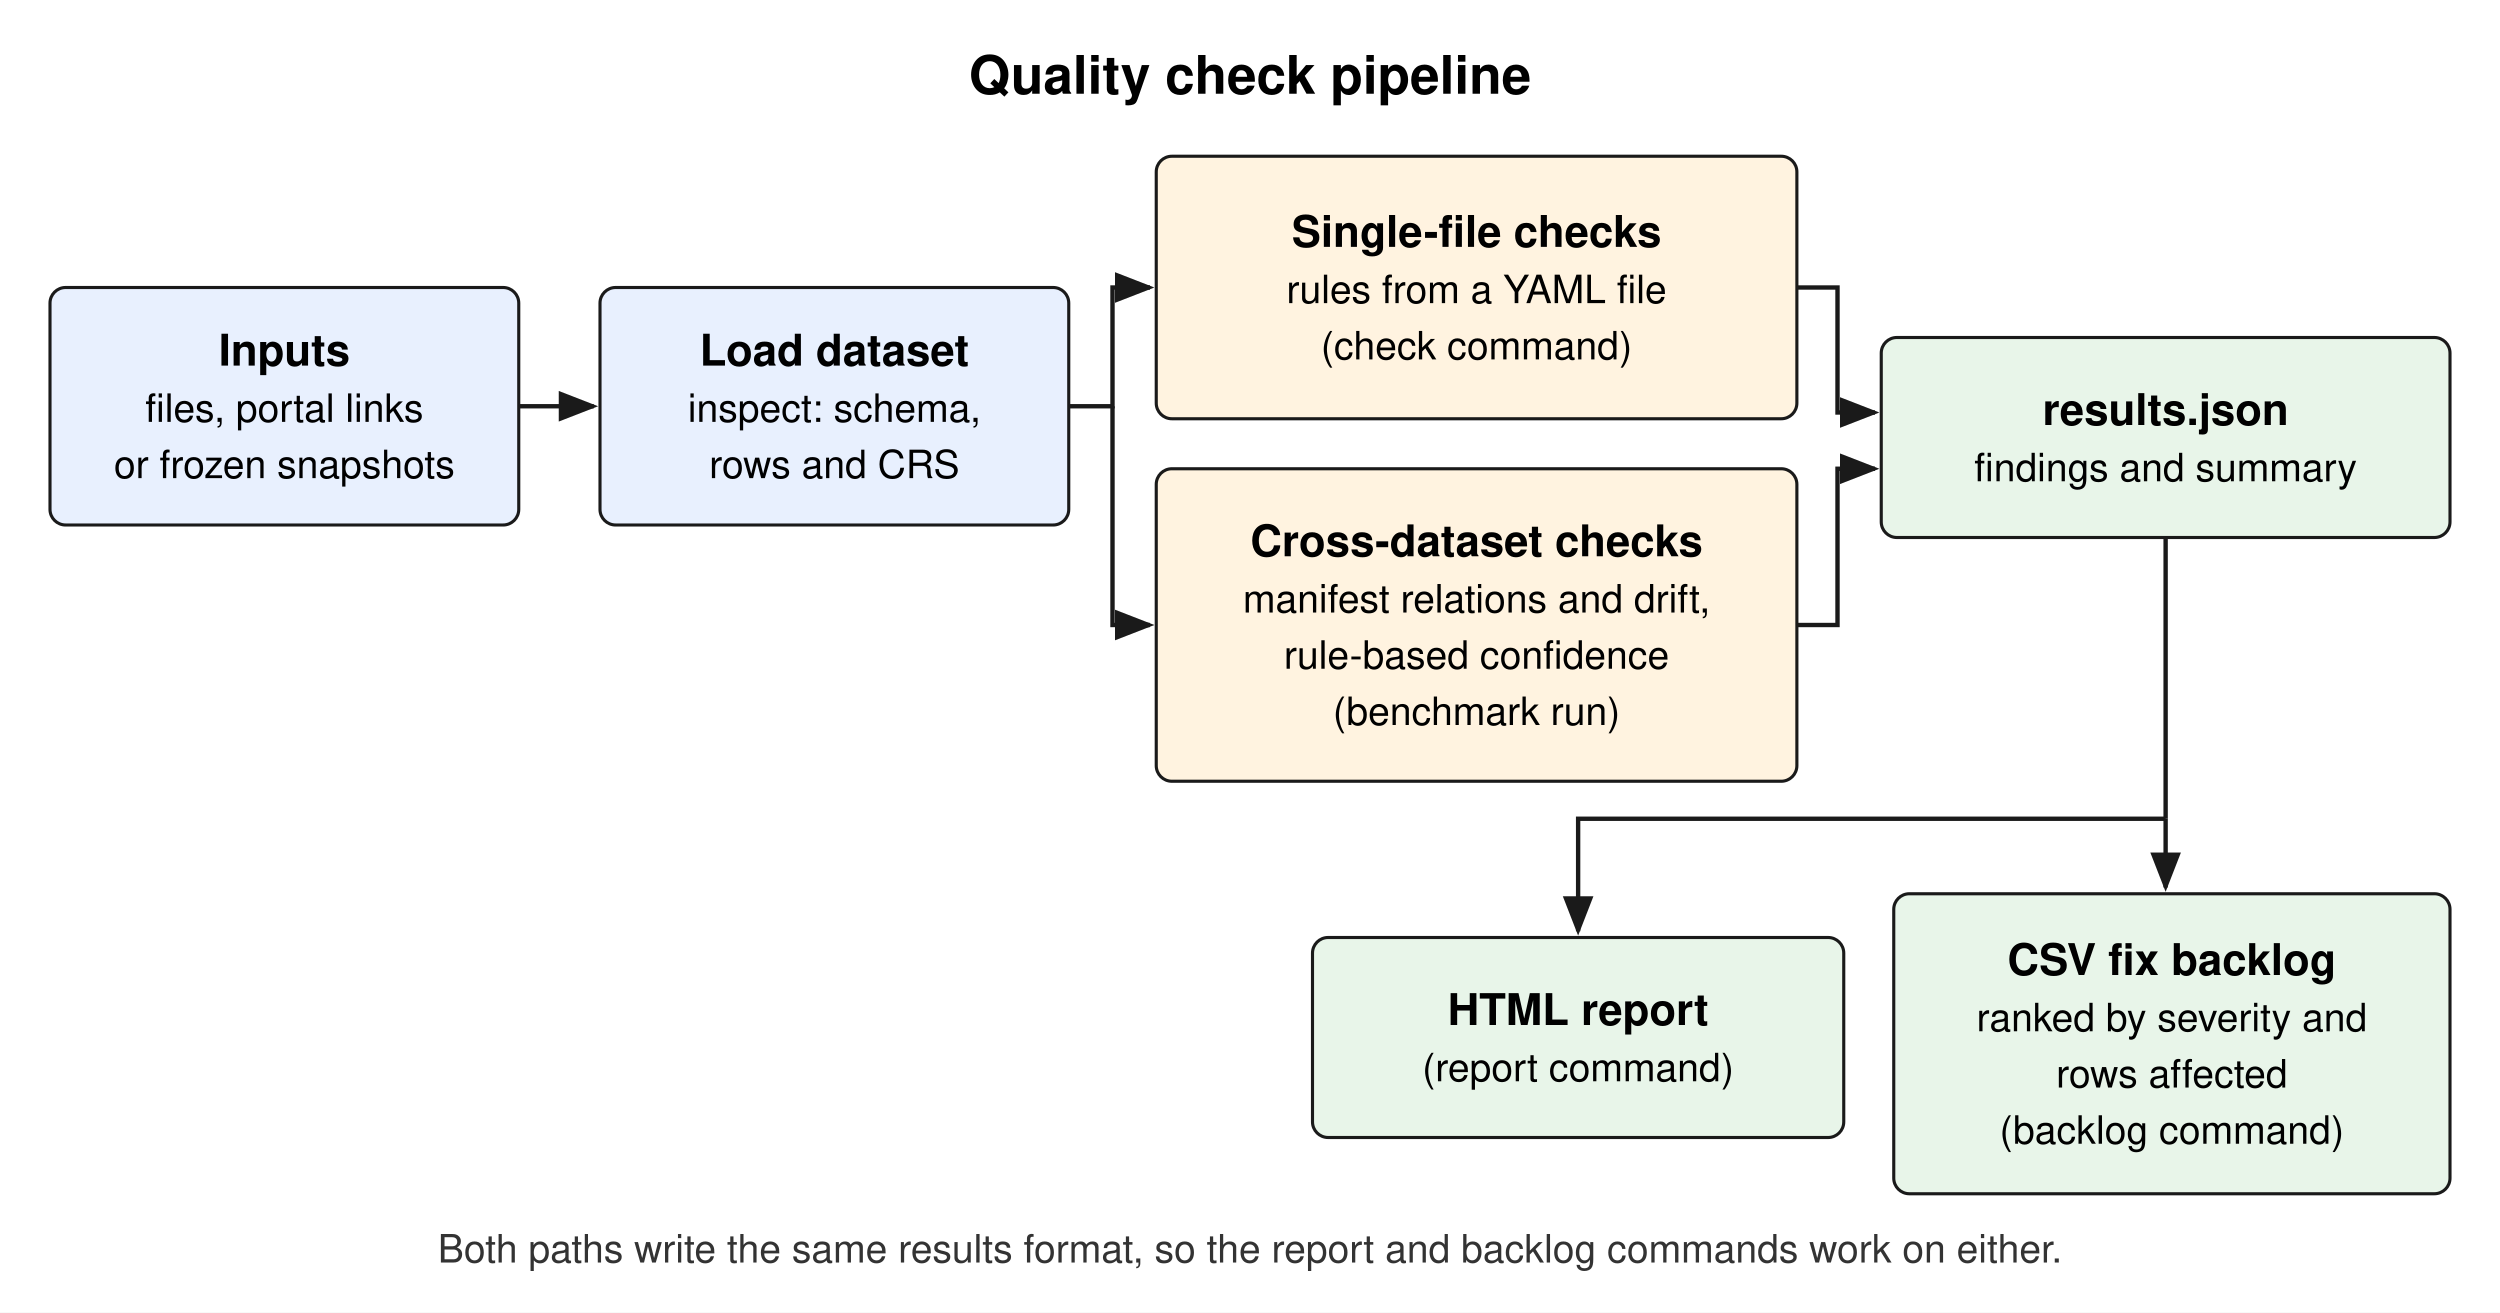
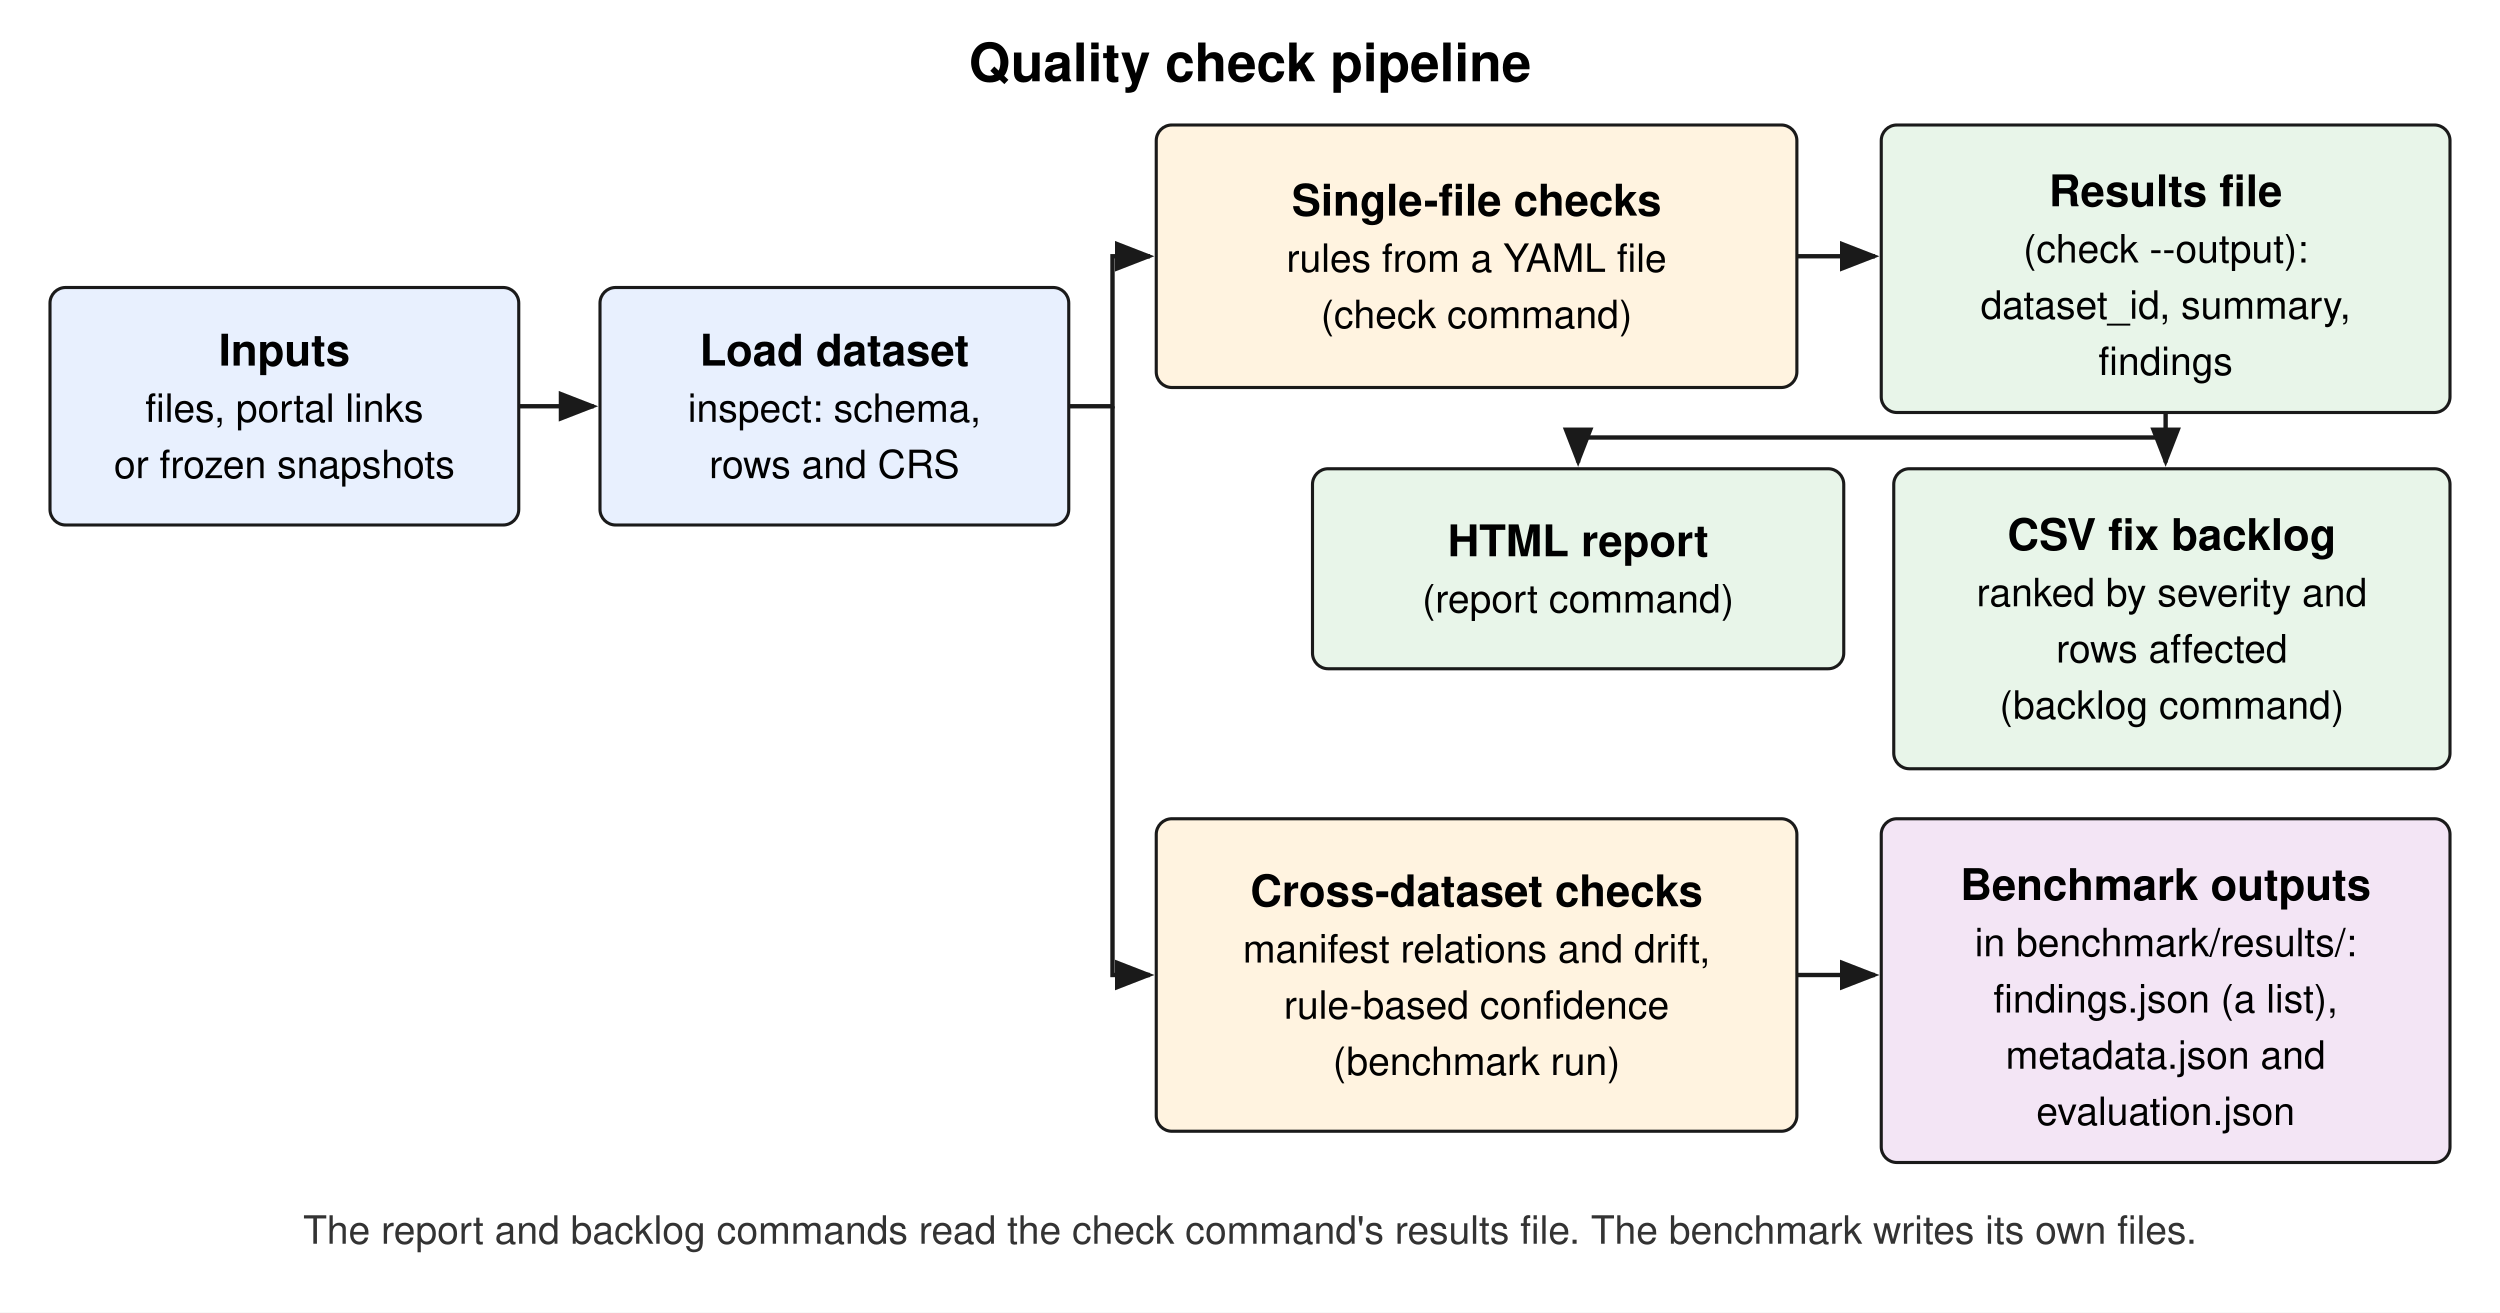
<svg xmlns="http://www.w3.org/2000/svg" width="800" height="420" viewBox="0 0 800 420" role="img">
  <rect width="800" height="420" fill="#ffffff" />
-   <text x="400" y="30" text-anchor="middle" font-size="17" font-weight="600" font-family="system-ui,-apple-system,Helvetica,Arial,sans-serif">Quality check pipeline</text>
+   <text x="400" y="26" text-anchor="middle" font-size="17" font-weight="600" font-family="system-ui,-apple-system,Helvetica,Arial,sans-serif">Quality check pipeline</text>
  <defs>
    <marker id="arrow" markerWidth="9" markerHeight="9" refX="8" refY="3.5" orient="auto">
      <polygon points="0 0, 9 3.5, 0 7" fill="#1a1a1a" />
    </marker>
  </defs>
  <rect x="16" y="92" width="150" height="76" fill="#e8f0fe" stroke="#1a1a1a" rx="5" />
  <text x="91" y="117" text-anchor="middle" font-size="14" font-weight="600" font-family="system-ui,-apple-system,Helvetica,Arial,sans-serif">Inputs</text>
  <text x="91" y="135" text-anchor="middle" font-size="12.5" font-family="system-ui,-apple-system,Helvetica,Arial,sans-serif">files, portal links</text>
  <text x="91" y="153" text-anchor="middle" font-size="12.5" font-family="system-ui,-apple-system,Helvetica,Arial,sans-serif">or frozen snapshots</text>
  <rect x="192" y="92" width="150" height="76" fill="#e8f0fe" stroke="#1a1a1a" rx="5" />
  <text x="267" y="117" text-anchor="middle" font-size="14" font-weight="600" font-family="system-ui,-apple-system,Helvetica,Arial,sans-serif">Load dataset</text>
  <text x="267" y="135" text-anchor="middle" font-size="12.5" font-family="system-ui,-apple-system,Helvetica,Arial,sans-serif">inspect: schema,</text>
  <text x="267" y="153" text-anchor="middle" font-size="12.5" font-family="system-ui,-apple-system,Helvetica,Arial,sans-serif">rows and CRS</text>
-   <rect x="370" y="50" width="205" height="84" fill="#fff3e0" stroke="#1a1a1a" rx="5" />
-   <text x="472.5" y="79" text-anchor="middle" font-size="14" font-weight="600" font-family="system-ui,-apple-system,Helvetica,Arial,sans-serif">Single-file checks</text>
-   <text x="472.5" y="97" text-anchor="middle" font-size="12.5" font-family="system-ui,-apple-system,Helvetica,Arial,sans-serif">rules from a YAML file</text>
-   <text x="472.5" y="115" text-anchor="middle" font-size="12.5" font-family="system-ui,-apple-system,Helvetica,Arial,sans-serif">(check command)</text>
-   <rect x="370" y="150" width="205" height="100" fill="#fff3e0" stroke="#1a1a1a" rx="5" />
-   <text x="472.5" y="178" text-anchor="middle" font-size="14" font-weight="600" font-family="system-ui,-apple-system,Helvetica,Arial,sans-serif">Cross-dataset checks</text>
-   <text x="472.5" y="196" text-anchor="middle" font-size="12.5" font-family="system-ui,-apple-system,Helvetica,Arial,sans-serif">manifest relations and drift,</text>
-   <text x="472.5" y="214" text-anchor="middle" font-size="12.5" font-family="system-ui,-apple-system,Helvetica,Arial,sans-serif">rule-based confidence</text>
-   <text x="472.5" y="232" text-anchor="middle" font-size="12.5" font-family="system-ui,-apple-system,Helvetica,Arial,sans-serif">(benchmark run)</text>
-   <rect x="602" y="108" width="182" height="64" fill="#e8f5e9" stroke="#1a1a1a" rx="5" />
-   <text x="693" y="136" text-anchor="middle" font-size="14" font-weight="600" font-family="system-ui,-apple-system,Helvetica,Arial,sans-serif">results.json</text>
-   <text x="693" y="154" text-anchor="middle" font-size="12.5" font-family="system-ui,-apple-system,Helvetica,Arial,sans-serif">findings and summary</text>
-   <rect x="420" y="300" width="170" height="64" fill="#e8f5e9" stroke="#1a1a1a" rx="5" />
-   <text x="505" y="328" text-anchor="middle" font-size="14" font-weight="600" font-family="system-ui,-apple-system,Helvetica,Arial,sans-serif">HTML report</text>
-   <text x="505" y="346" text-anchor="middle" font-size="12.5" font-family="system-ui,-apple-system,Helvetica,Arial,sans-serif">(report command)</text>
-   <rect x="606" y="286" width="178" height="96" fill="#e8f5e9" stroke="#1a1a1a" rx="5" />
-   <text x="695" y="312" text-anchor="middle" font-size="14" font-weight="600" font-family="system-ui,-apple-system,Helvetica,Arial,sans-serif">CSV fix backlog</text>
-   <text x="695" y="330" text-anchor="middle" font-size="12.5" font-family="system-ui,-apple-system,Helvetica,Arial,sans-serif">ranked by severity and</text>
-   <text x="695" y="348" text-anchor="middle" font-size="12.5" font-family="system-ui,-apple-system,Helvetica,Arial,sans-serif">rows affected</text>
-   <text x="695" y="366" text-anchor="middle" font-size="12.5" font-family="system-ui,-apple-system,Helvetica,Arial,sans-serif">(backlog command)</text>
+   <rect x="370" y="40" width="205" height="84" fill="#fff3e0" stroke="#1a1a1a" rx="5" />
+   <text x="472.5" y="69" text-anchor="middle" font-size="14" font-weight="600" font-family="system-ui,-apple-system,Helvetica,Arial,sans-serif">Single-file checks</text>
+   <text x="472.5" y="87" text-anchor="middle" font-size="12.5" font-family="system-ui,-apple-system,Helvetica,Arial,sans-serif">rules from a YAML file</text>
+   <text x="472.5" y="105" text-anchor="middle" font-size="12.5" font-family="system-ui,-apple-system,Helvetica,Arial,sans-serif">(check command)</text>
+   <rect x="602" y="40" width="182" height="92" fill="#e8f5e9" stroke="#1a1a1a" rx="5" />
+   <text x="693" y="66" text-anchor="middle" font-size="14" font-weight="600" font-family="system-ui,-apple-system,Helvetica,Arial,sans-serif">Results file</text>
+   <text x="693" y="84" text-anchor="middle" font-size="12.5" font-family="system-ui,-apple-system,Helvetica,Arial,sans-serif">(check --output):</text>
+   <text x="693" y="102" text-anchor="middle" font-size="12.5" font-family="system-ui,-apple-system,Helvetica,Arial,sans-serif">dataset_id, summary,</text>
+   <text x="693" y="120" text-anchor="middle" font-size="12.5" font-family="system-ui,-apple-system,Helvetica,Arial,sans-serif">findings</text>
+   <rect x="420" y="150" width="170" height="64" fill="#e8f5e9" stroke="#1a1a1a" rx="5" />
+   <text x="505" y="178" text-anchor="middle" font-size="14" font-weight="600" font-family="system-ui,-apple-system,Helvetica,Arial,sans-serif">HTML report</text>
+   <text x="505" y="196" text-anchor="middle" font-size="12.5" font-family="system-ui,-apple-system,Helvetica,Arial,sans-serif">(report command)</text>
+   <rect x="606" y="150" width="178" height="96" fill="#e8f5e9" stroke="#1a1a1a" rx="5" />
+   <text x="695" y="176" text-anchor="middle" font-size="14" font-weight="600" font-family="system-ui,-apple-system,Helvetica,Arial,sans-serif">CSV fix backlog</text>
+   <text x="695" y="194" text-anchor="middle" font-size="12.5" font-family="system-ui,-apple-system,Helvetica,Arial,sans-serif">ranked by severity and</text>
+   <text x="695" y="212" text-anchor="middle" font-size="12.5" font-family="system-ui,-apple-system,Helvetica,Arial,sans-serif">rows affected</text>
+   <text x="695" y="230" text-anchor="middle" font-size="12.5" font-family="system-ui,-apple-system,Helvetica,Arial,sans-serif">(backlog command)</text>
+   <rect x="370" y="262" width="205" height="100" fill="#fff3e0" stroke="#1a1a1a" rx="5" />
+   <text x="472.5" y="290" text-anchor="middle" font-size="14" font-weight="600" font-family="system-ui,-apple-system,Helvetica,Arial,sans-serif">Cross-dataset checks</text>
+   <text x="472.5" y="308" text-anchor="middle" font-size="12.5" font-family="system-ui,-apple-system,Helvetica,Arial,sans-serif">manifest relations and drift,</text>
+   <text x="472.5" y="326" text-anchor="middle" font-size="12.5" font-family="system-ui,-apple-system,Helvetica,Arial,sans-serif">rule-based confidence</text>
+   <text x="472.5" y="344" text-anchor="middle" font-size="12.5" font-family="system-ui,-apple-system,Helvetica,Arial,sans-serif">(benchmark run)</text>
+   <rect x="602" y="262" width="182" height="110" fill="#f3e5f5" stroke="#1a1a1a" rx="5" />
+   <text x="693" y="288" text-anchor="middle" font-size="14" font-weight="600" font-family="system-ui,-apple-system,Helvetica,Arial,sans-serif">Benchmark outputs</text>
+   <text x="693" y="306" text-anchor="middle" font-size="12.5" font-family="system-ui,-apple-system,Helvetica,Arial,sans-serif">in benchmark/results/:</text>
+   <text x="693" y="324" text-anchor="middle" font-size="12.5" font-family="system-ui,-apple-system,Helvetica,Arial,sans-serif">findings.json (a list),</text>
+   <text x="693" y="342" text-anchor="middle" font-size="12.5" font-family="system-ui,-apple-system,Helvetica,Arial,sans-serif">metadata.json and</text>
+   <text x="693" y="360" text-anchor="middle" font-size="12.5" font-family="system-ui,-apple-system,Helvetica,Arial,sans-serif">evaluation.json</text>
  <line x1="166" y1="130" x2="190" y2="130" stroke="#1a1a1a" stroke-width="1.4" fill="none" marker-end="url(#arrow)" />
-   <polyline points="342,130 356,130 356,92 368,92" stroke="#1a1a1a" stroke-width="1.4" fill="none" marker-end="url(#arrow)" />
-   <polyline points="356,130 356,200 368,200" stroke="#1a1a1a" stroke-width="1.4" fill="none" marker-end="url(#arrow)" />
-   <polyline points="575,92 588,92 588,132 600,132" stroke="#1a1a1a" stroke-width="1.4" fill="none" marker-end="url(#arrow)" />
-   <polyline points="575,200 588,200 588,150 600,150" stroke="#1a1a1a" stroke-width="1.4" fill="none" marker-end="url(#arrow)" />
-   <line x1="693" y1="172" x2="693" y2="262" stroke="#1a1a1a" stroke-width="1.4" fill="none" />
-   <polyline points="693,262 505,262 505,298" stroke="#1a1a1a" stroke-width="1.4" fill="none" marker-end="url(#arrow)" />
-   <line x1="693" y1="262" x2="693" y2="284" stroke="#1a1a1a" stroke-width="1.4" fill="none" marker-end="url(#arrow)" />
-   <text x="400" y="404" text-anchor="middle" font-size="12.5" fill="#333" font-family="system-ui,-apple-system,Helvetica,Arial,sans-serif">Both paths write the same results format, so the report and backlog commands work on either.</text>
+   <polyline points="342,130 356,130 356,82 368,82" stroke="#1a1a1a" stroke-width="1.4" fill="none" marker-end="url(#arrow)" />
+   <polyline points="356,130 356,312 368,312" stroke="#1a1a1a" stroke-width="1.4" fill="none" marker-end="url(#arrow)" />
+   <line x1="575" y1="82" x2="600" y2="82" stroke="#1a1a1a" stroke-width="1.4" fill="none" marker-end="url(#arrow)" />
+   <line x1="693" y1="132" x2="693" y2="140" stroke="#1a1a1a" stroke-width="1.4" fill="none" />
+   <polyline points="693,140 505,140 505,148" stroke="#1a1a1a" stroke-width="1.4" fill="none" marker-end="url(#arrow)" />
+   <line x1="693" y1="140" x2="693" y2="148" stroke="#1a1a1a" stroke-width="1.4" fill="none" marker-end="url(#arrow)" />
+   <line x1="575" y1="312" x2="600" y2="312" stroke="#1a1a1a" stroke-width="1.4" fill="none" marker-end="url(#arrow)" />
+   <text x="400" y="398" text-anchor="middle" font-size="12.5" fill="#333" font-family="system-ui,-apple-system,Helvetica,Arial,sans-serif">The report and backlog commands read the check command's results file. The benchmark writes its own files.</text>
</svg>
